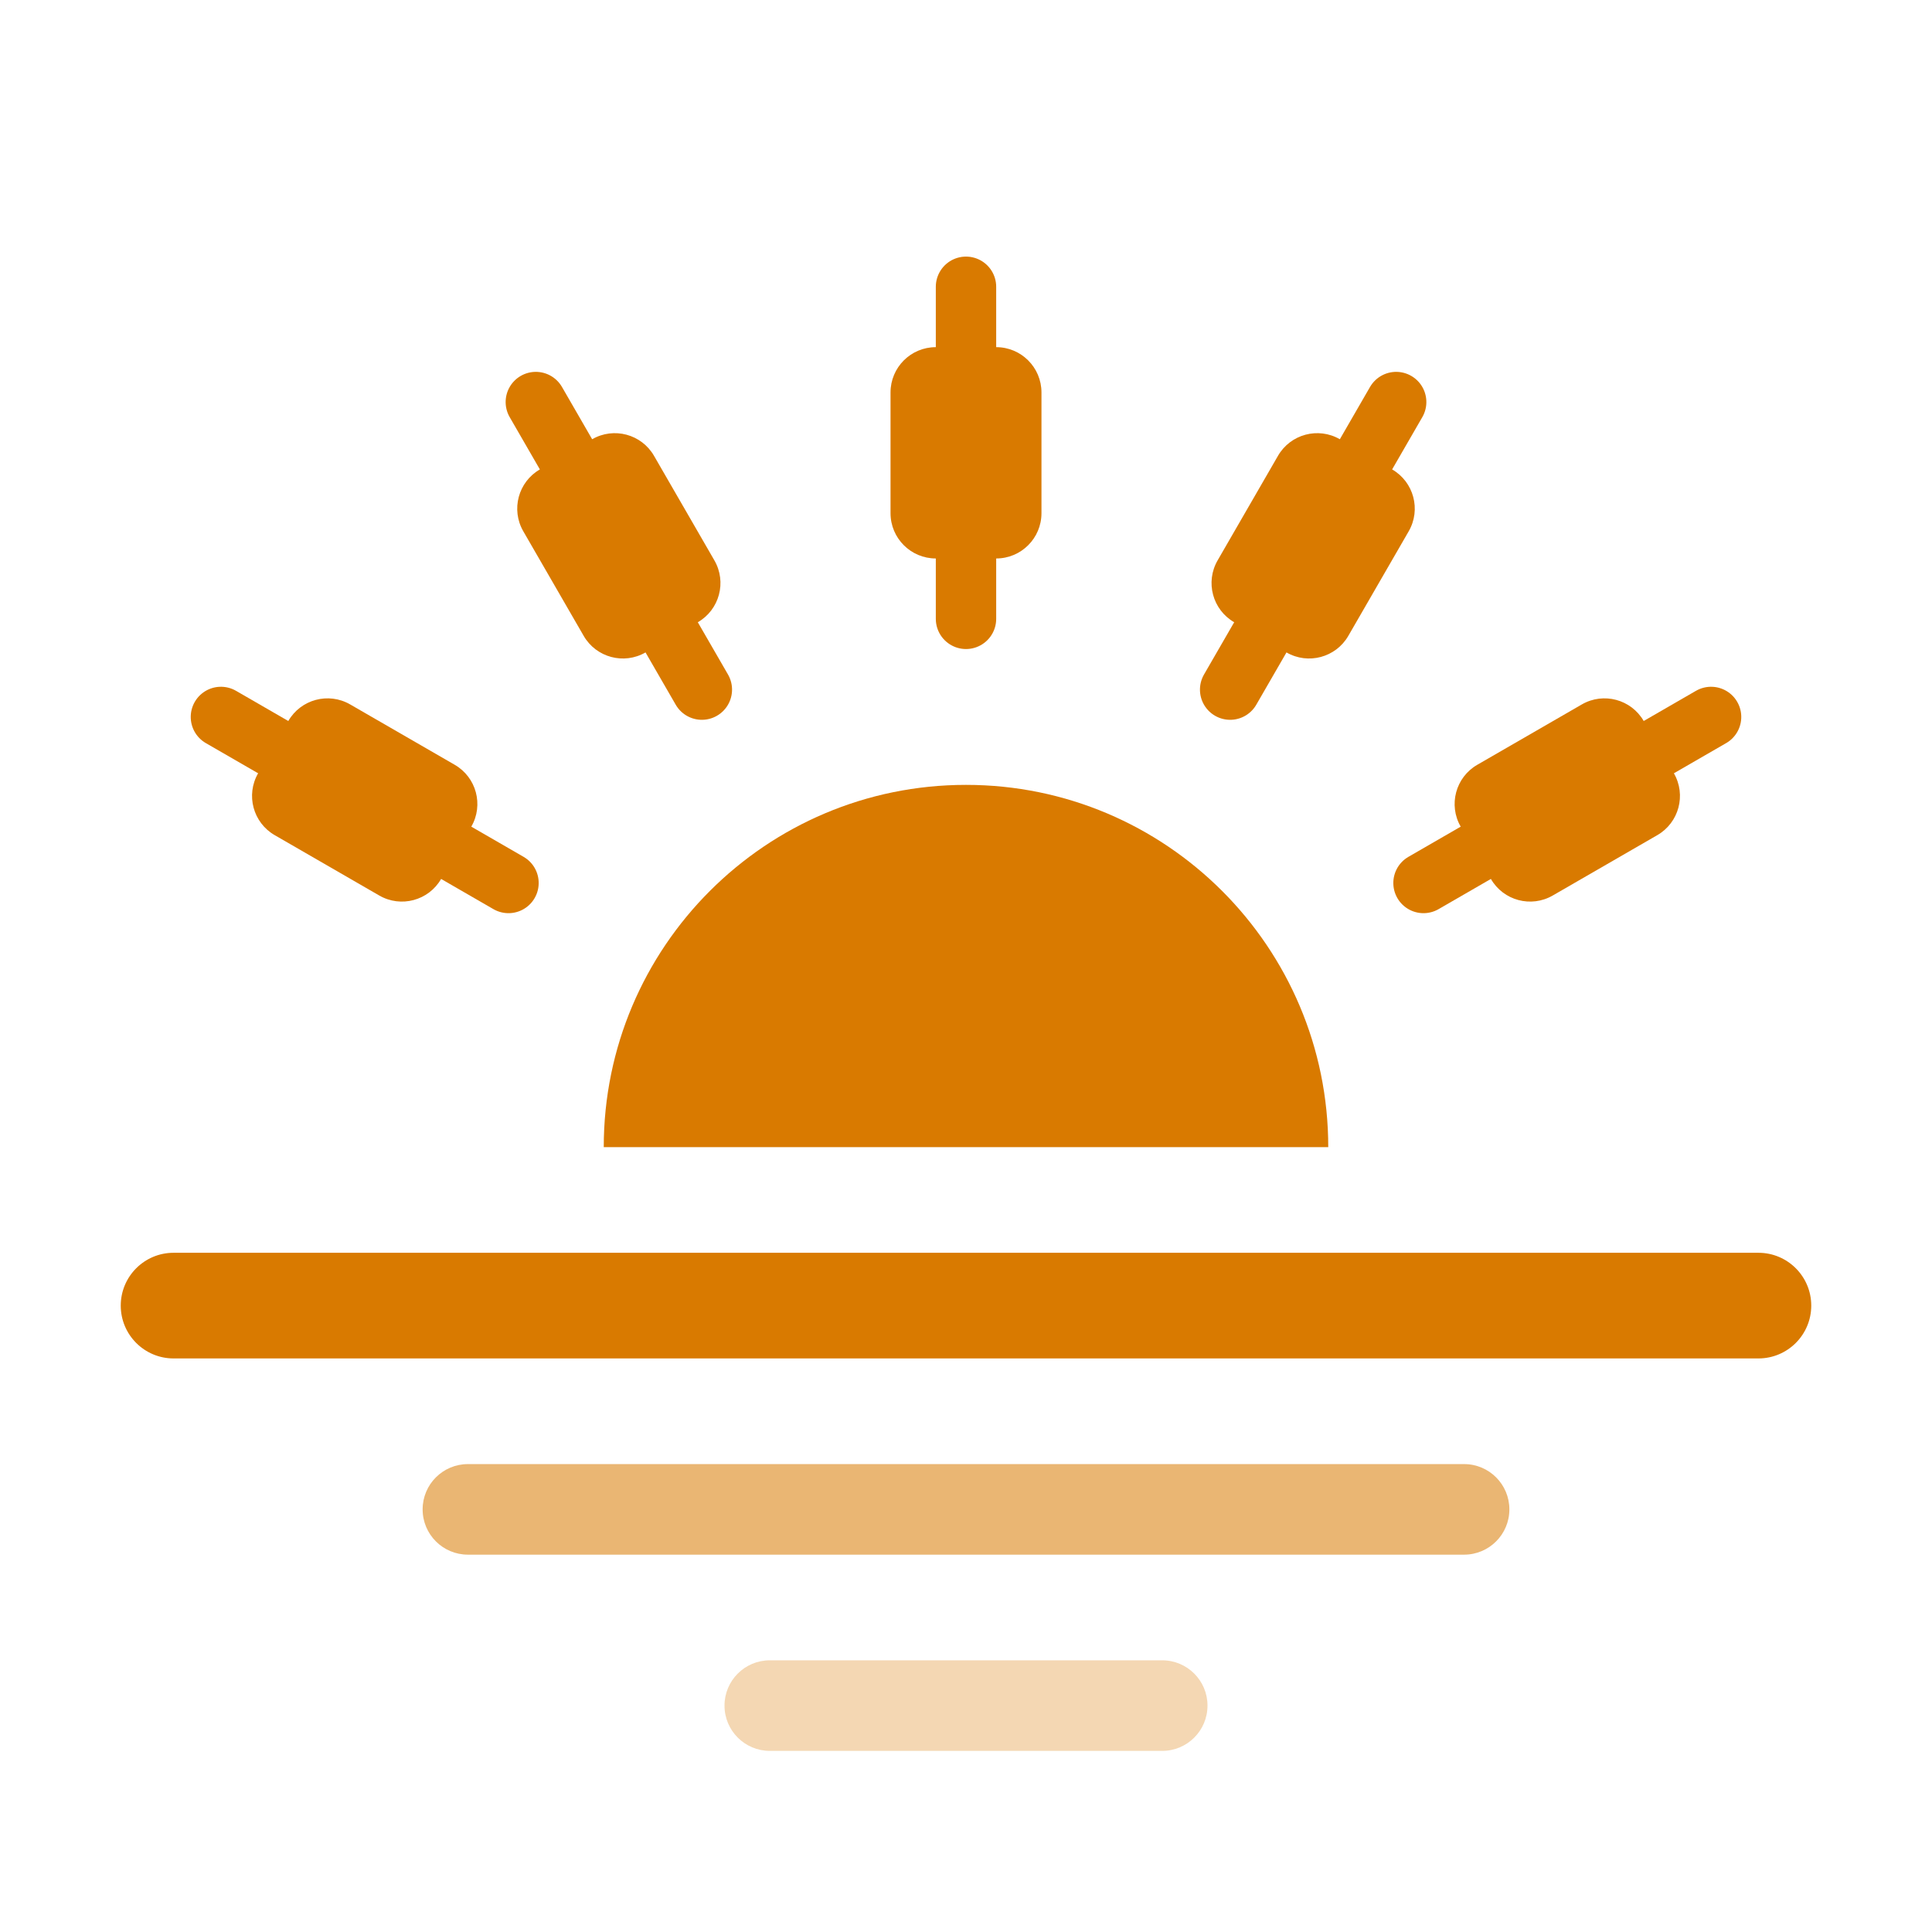
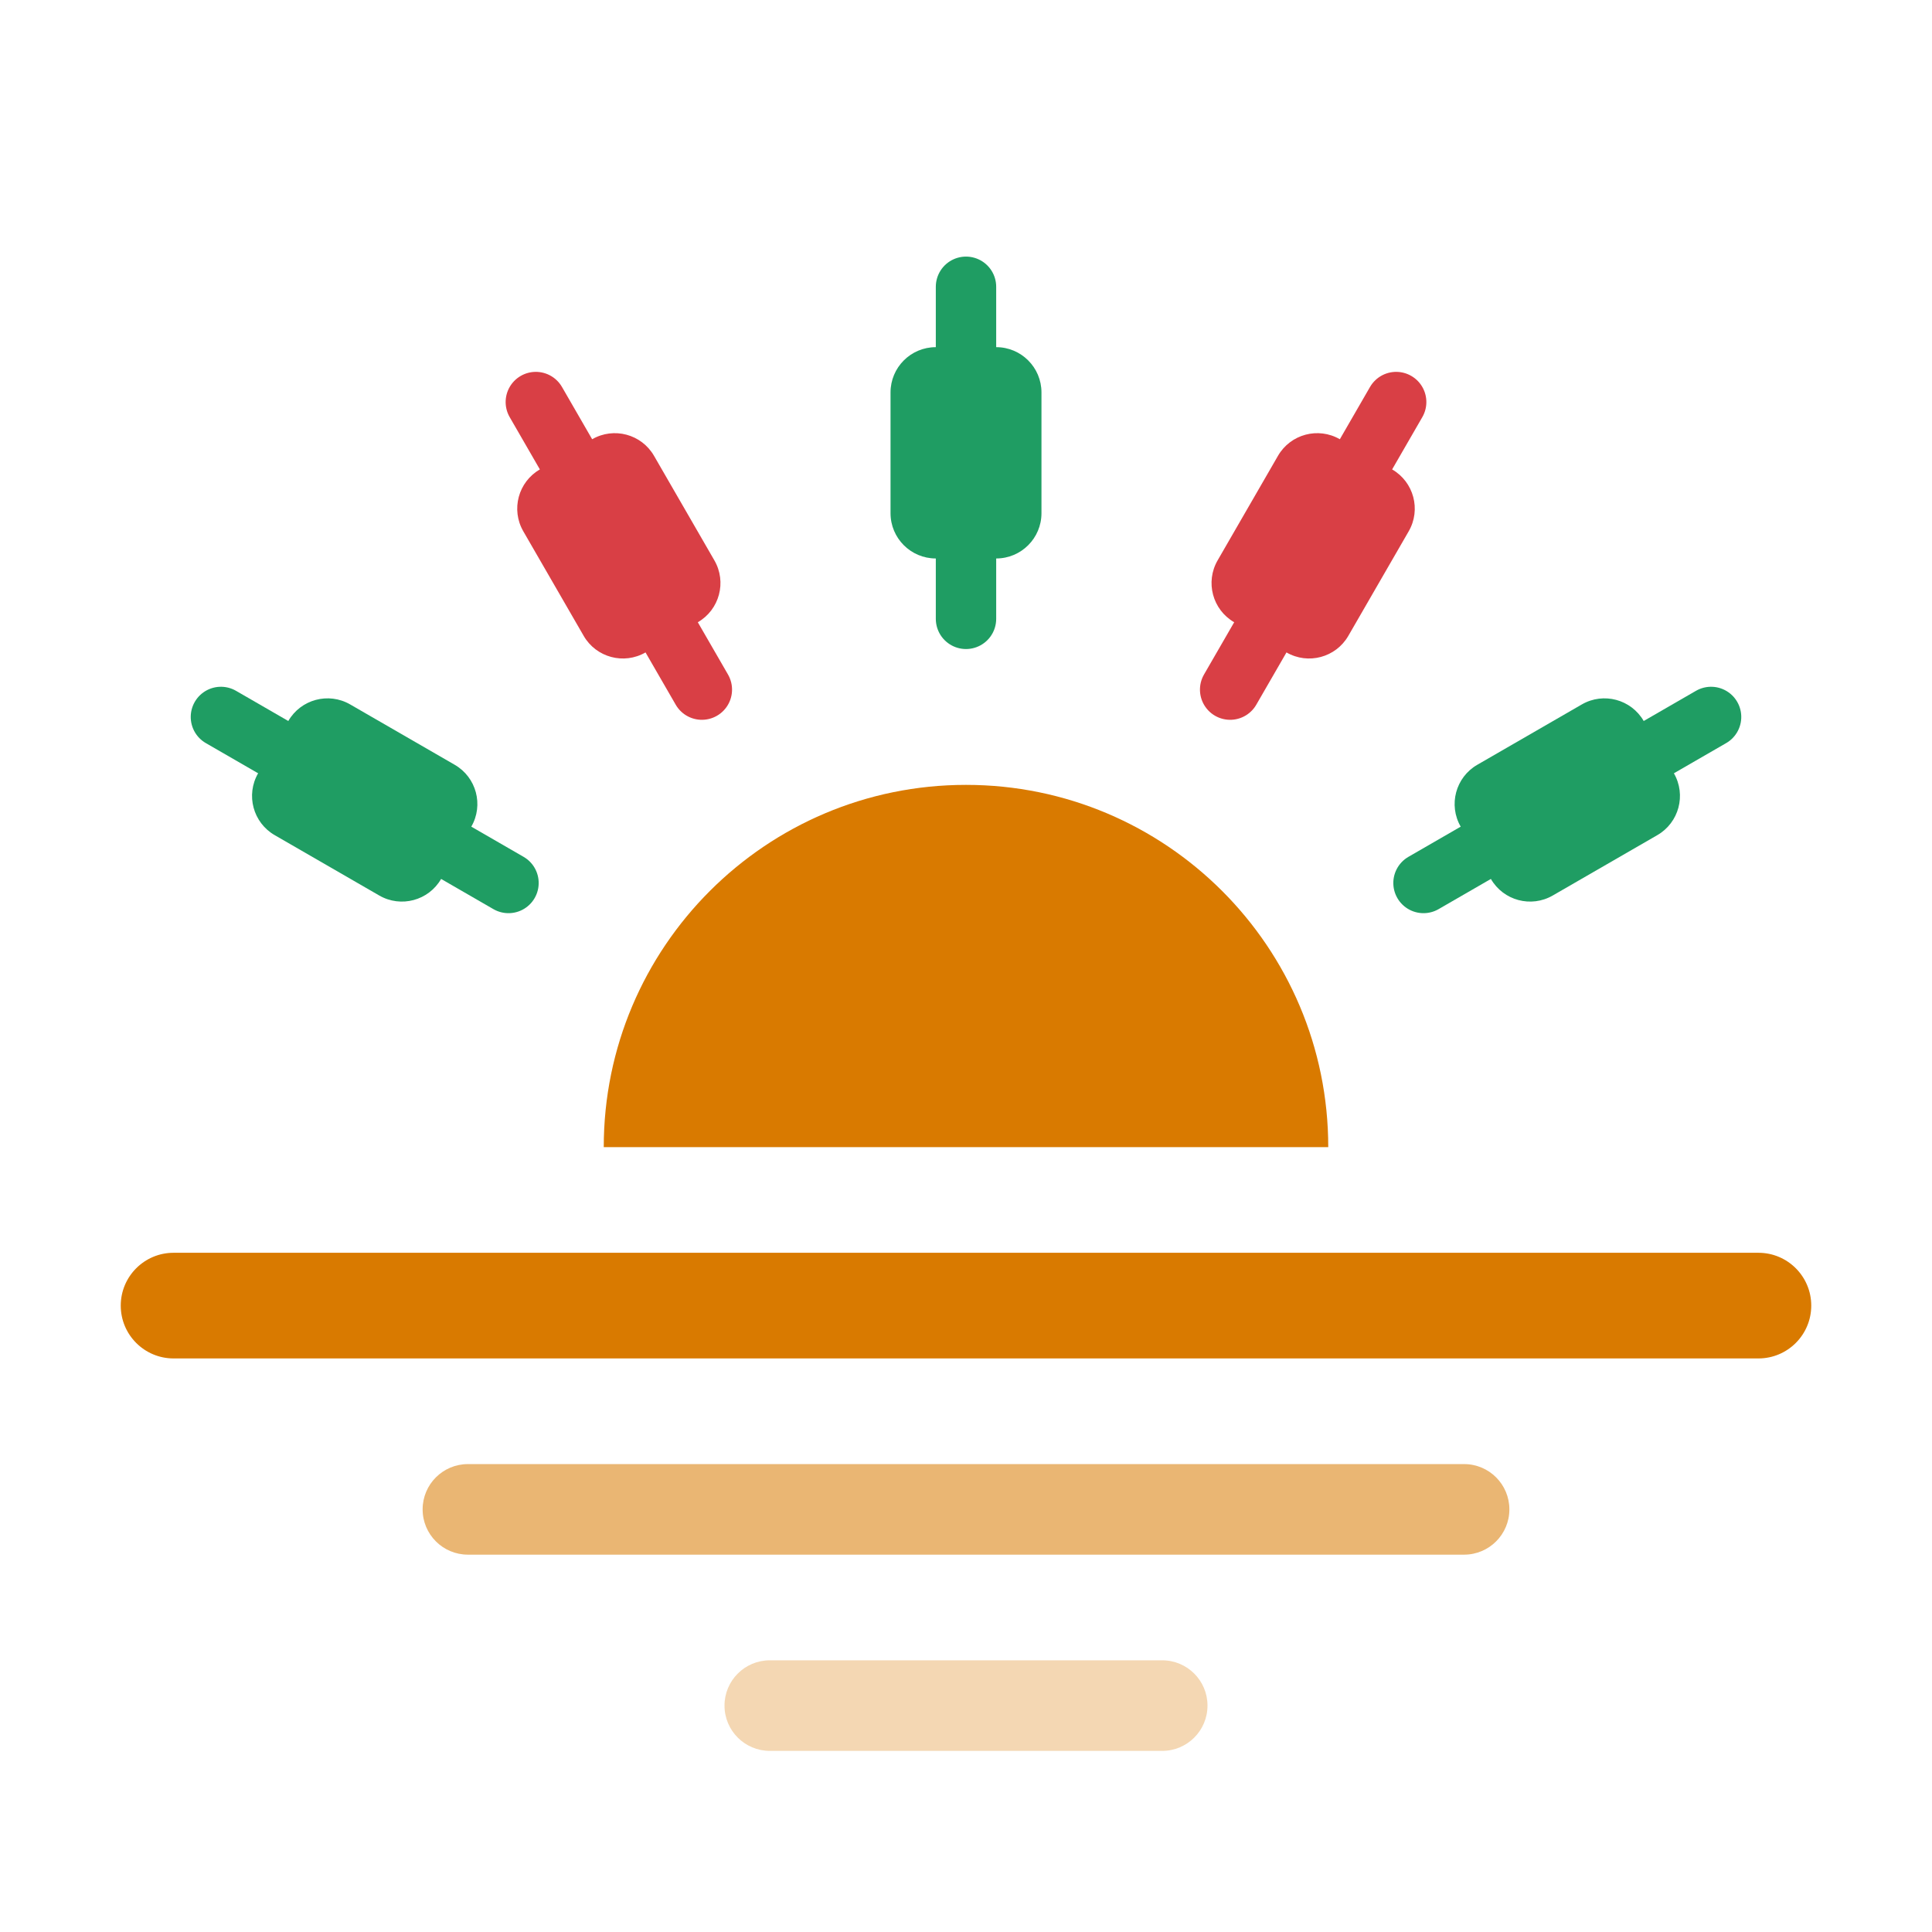
<svg xmlns="http://www.w3.org/2000/svg" viewBox="0 0 64 64" width="64" height="64" role="img" aria-label="SUNSCRYPT">
  <path d="M20 38a12 12 0 0 1 24 0z" fill="#D97A00" />
  <g transform="rotate(-60 32 38)">
-     <path d="M32 9.5v11" stroke="#D97A00" stroke-width="2" stroke-linecap="round" />
-     <rect x="29.5" y="11.5" width="5" height="7" rx="1.5" fill="#D97A00" />
+     <path d="M32 9.5v11" stroke="#1F9D63" stroke-width="2" stroke-linecap="round" />
+     <rect x="29.5" y="11.5" width="5" height="7" rx="1.5" fill="#1F9D63" />
  </g>
  <g transform="rotate(-30 32 38)">
-     <path d="M32 9.5v11" stroke="#D97A00" stroke-width="2" stroke-linecap="round" />
-     <rect x="29.5" y="11.5" width="5" height="7" rx="1.5" fill="#D97A00" />
+     <path d="M32 9.5v11" stroke="#D93F45" stroke-width="2" stroke-linecap="round" />
+     <rect x="29.5" y="11.5" width="5" height="7" rx="1.5" fill="#D93F45" />
  </g>
  <g transform="rotate(0 32 38)">
-     <path d="M32 9.5v11" stroke="#D97A00" stroke-width="2" stroke-linecap="round" />
-     <rect x="29.5" y="11.5" width="5" height="7" rx="1.5" fill="#D97A00" />
+     <path d="M32 9.5v11" stroke="#1F9D63" stroke-width="2" stroke-linecap="round" />
+     <rect x="29.5" y="11.5" width="5" height="7" rx="1.5" fill="#1F9D63" />
  </g>
  <g transform="rotate(30 32 38)">
-     <path d="M32 9.5v11" stroke="#D97A00" stroke-width="2" stroke-linecap="round" />
-     <rect x="29.5" y="11.5" width="5" height="7" rx="1.5" fill="#D97A00" />
+     <path d="M32 9.5v11" stroke="#D93F45" stroke-width="2" stroke-linecap="round" />
+     <rect x="29.5" y="11.5" width="5" height="7" rx="1.5" fill="#D93F45" />
  </g>
  <g transform="rotate(60 32 38)">
-     <path d="M32 9.5v11" stroke="#D97A00" stroke-width="2" stroke-linecap="round" />
-     <rect x="29.5" y="11.5" width="5" height="7" rx="1.5" fill="#D97A00" />
+     <path d="M32 9.5v11" stroke="#1F9D63" stroke-width="2" stroke-linecap="round" />
+     <rect x="29.5" y="11.5" width="5" height="7" rx="1.5" fill="#1F9D63" />
  </g>
  <rect x="4" y="41.5" width="56" height="3.5" rx="1.75" fill="#D97A00" />
  <rect x="14" y="48.5" width="36" height="3" rx="1.5" fill="#D97A00" opacity=".55" />
  <rect x="24" y="55" width="16" height="3" rx="1.5" fill="#D97A00" opacity=".3" />
</svg>
